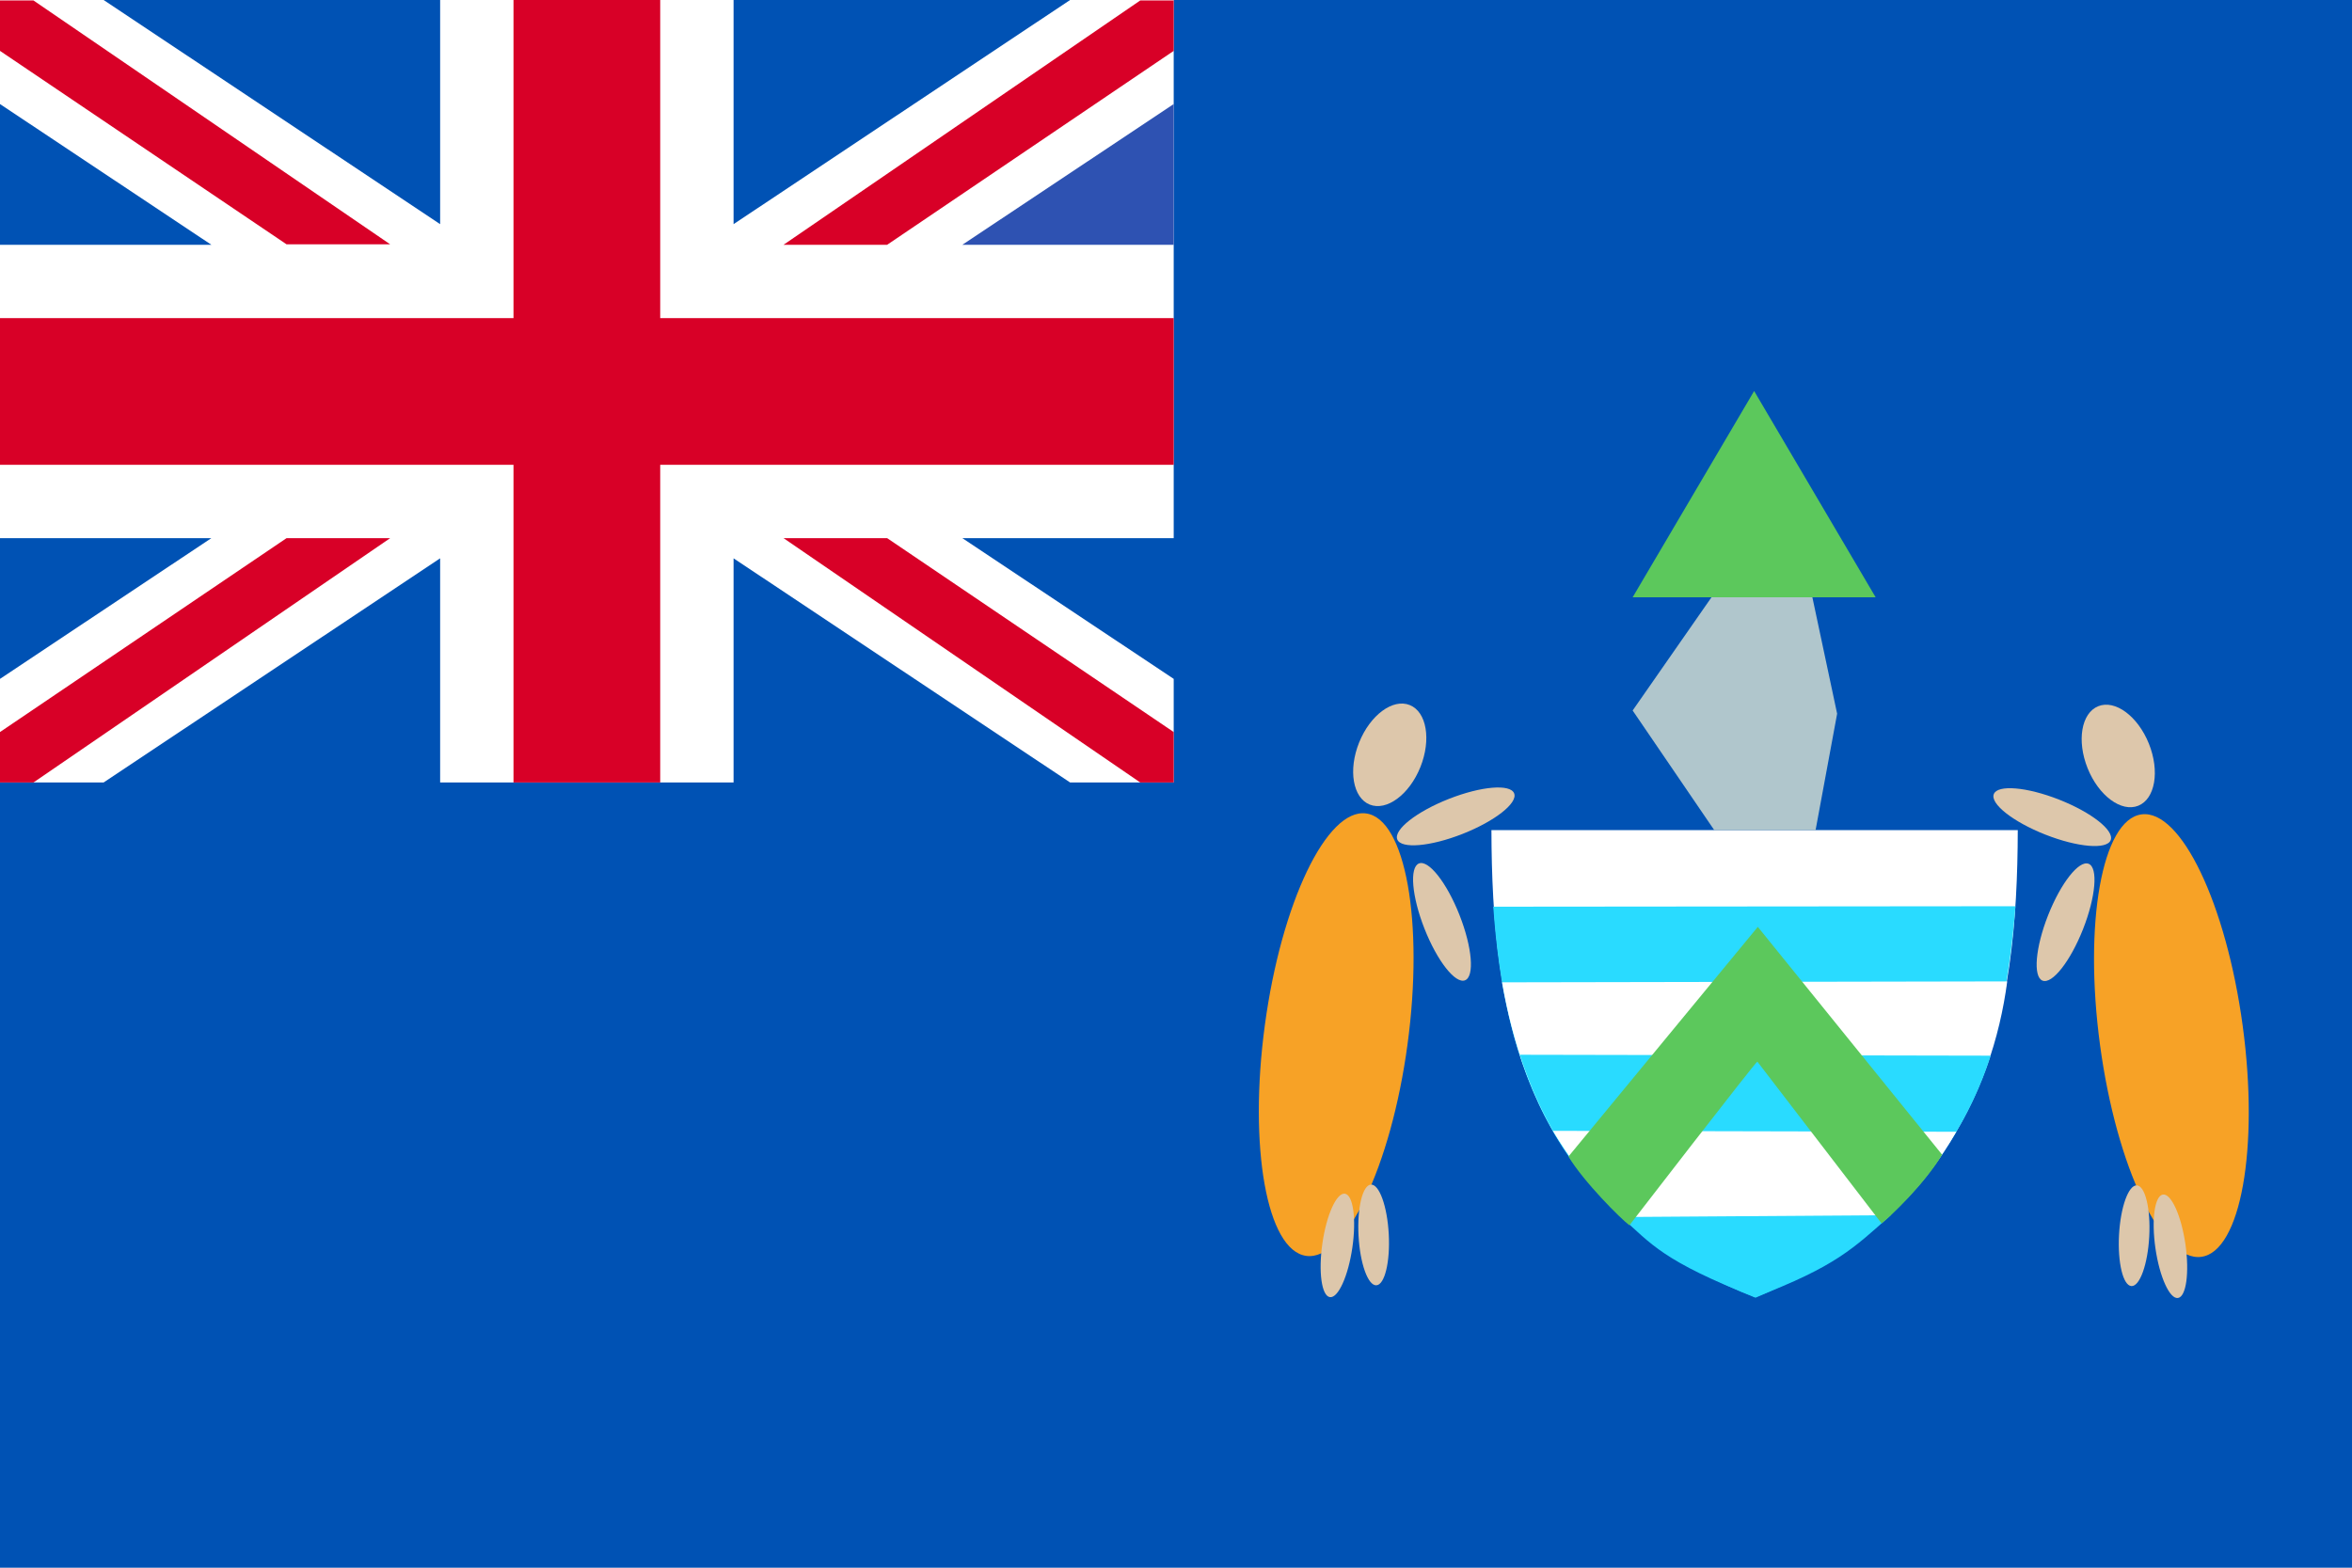
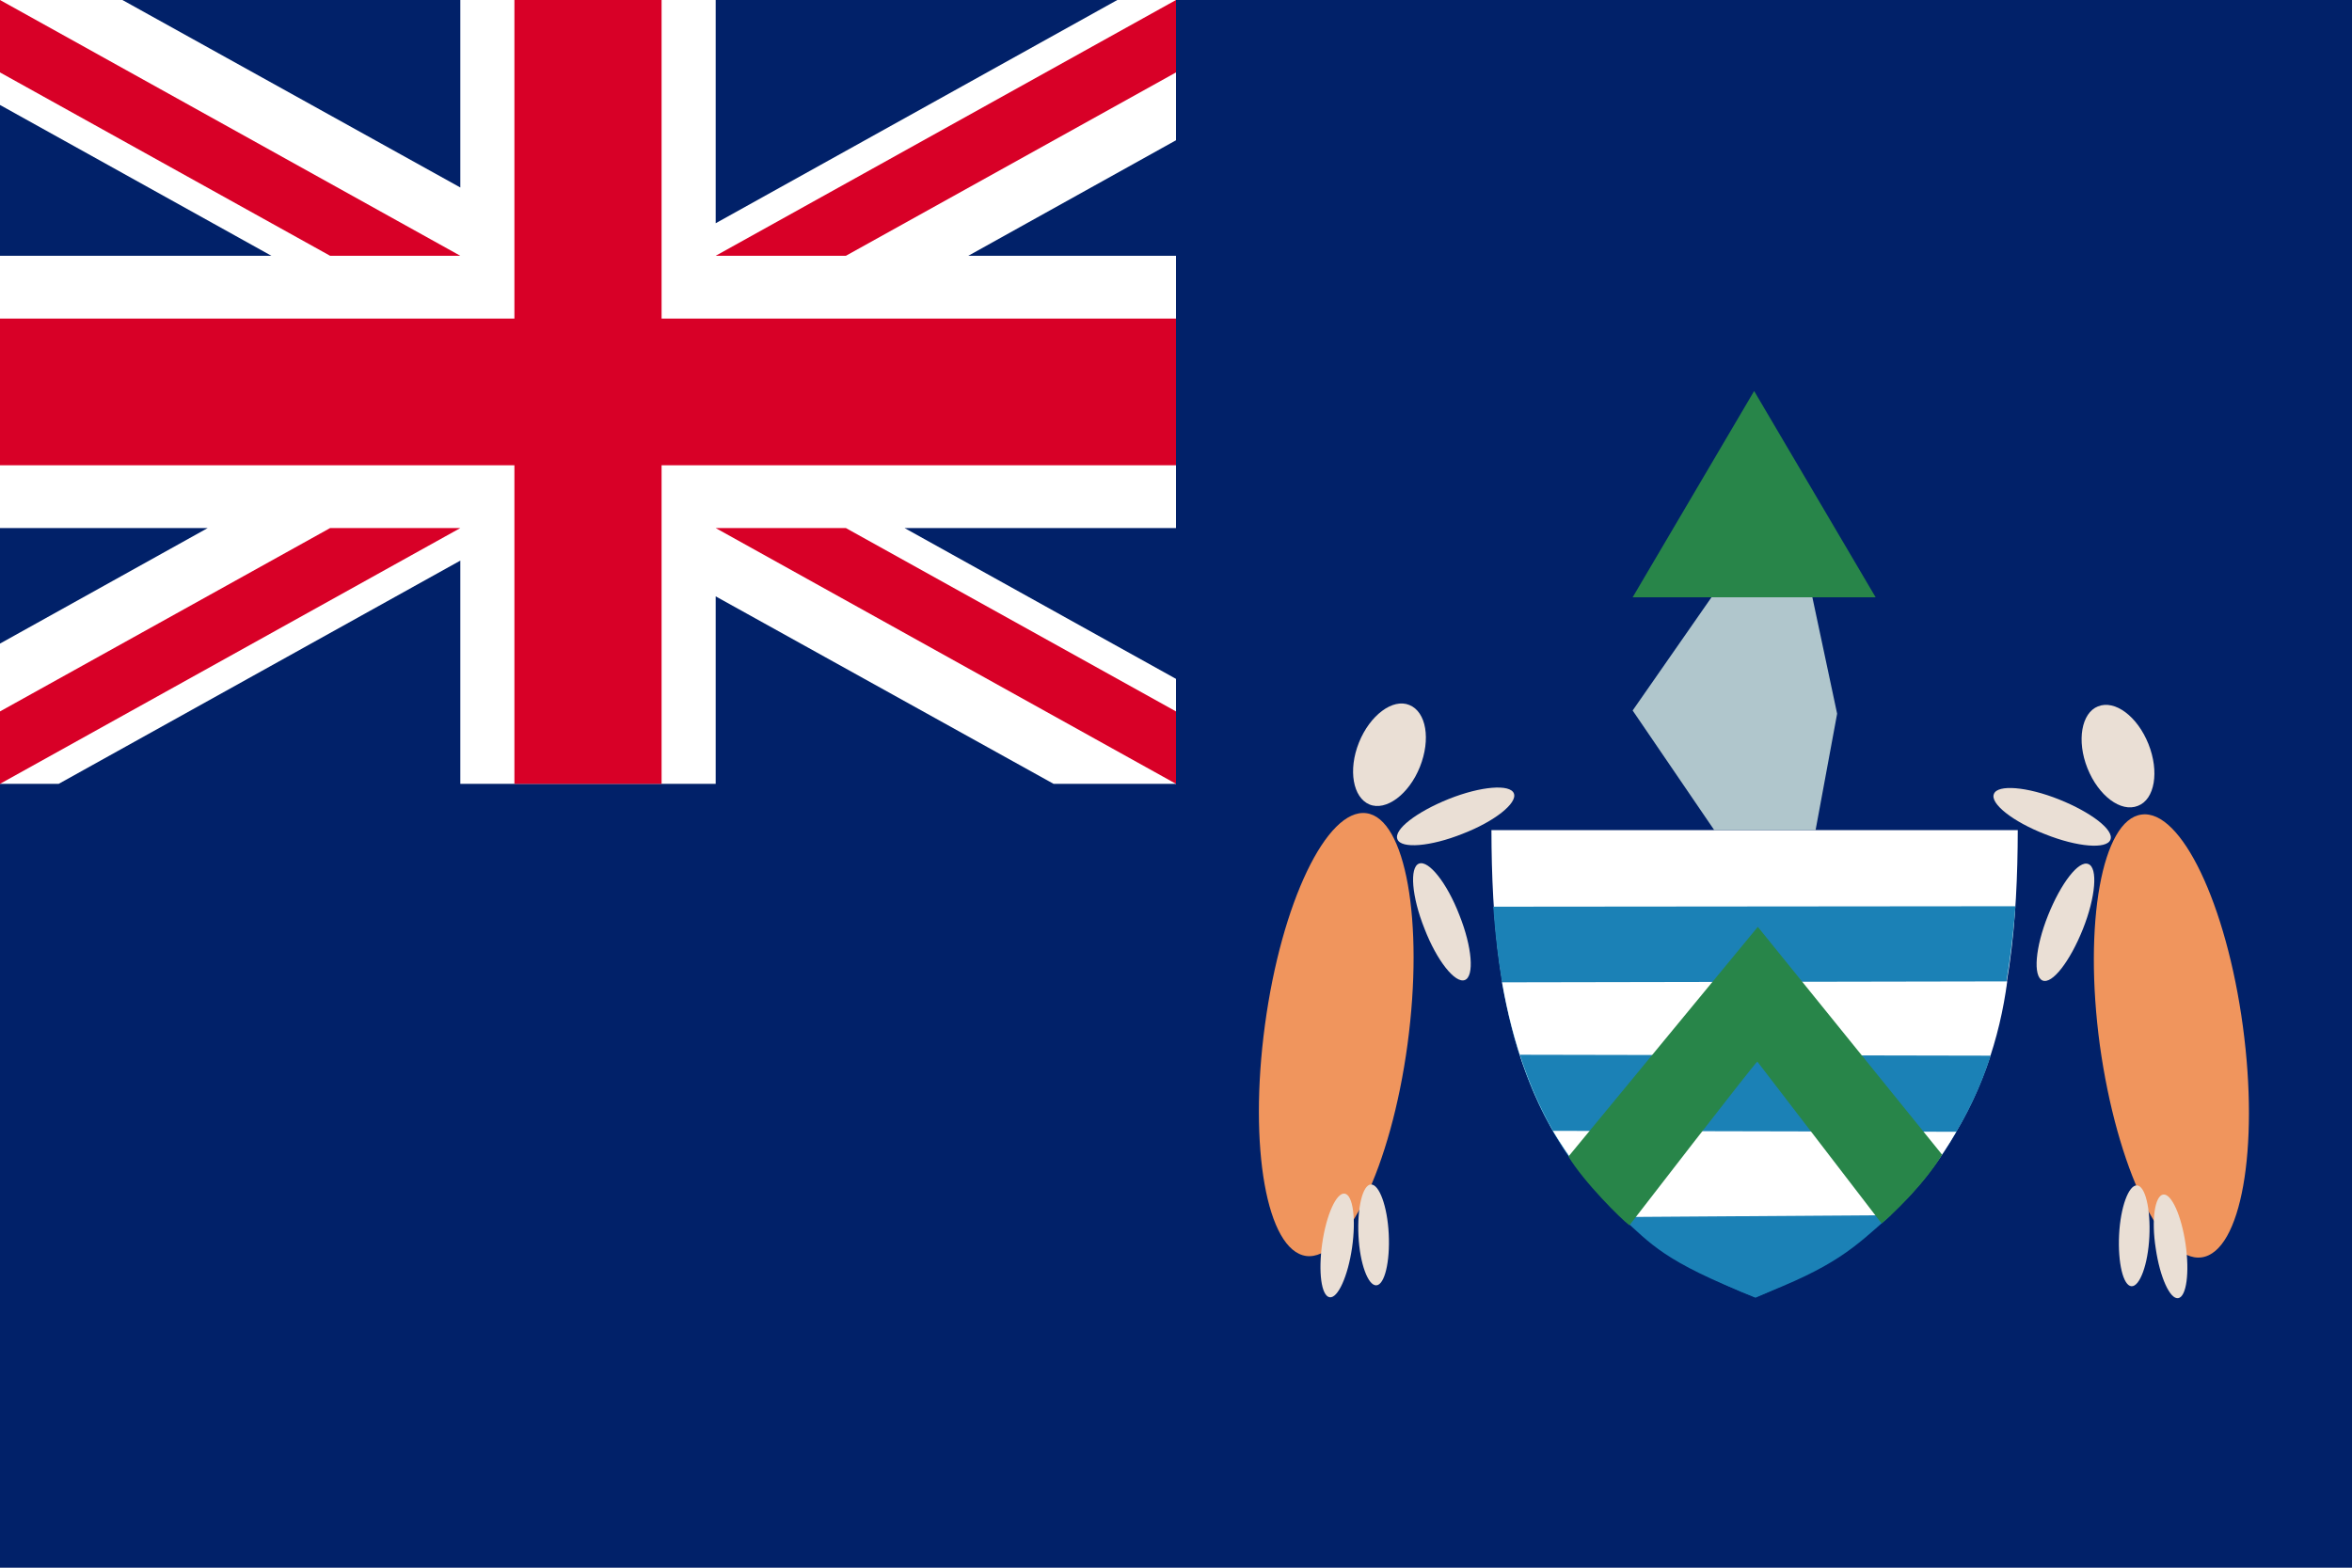
- <svg xmlns="http://www.w3.org/2000/svg" viewBox="0 0 513 342">
-   <path fill="#0052B4" d="M0 0h513v342H0z" />
-   <path fill="#FFF" d="M440.1 181.1c-.1 39.2-6.4 81.4-57.4 101.5-51.1-20.1-57.3-62.3-57.4-101.5h114.8z" />
-   <path fill="#29DBFF" d="M439.6 197.7c-2.8 34.9-12.4 67.4-57 85-44.4-17.6-54.5-51.2-56.9-84.9" />
-   <path fill="#FFF" d="M437.8 214.1c-3.2 24.3-16.7 53.5-55.1 68.6-38.4-15.1-50.5-42.5-55.1-68.4" />
-   <path fill="#29DBFF" d="M434.2 230.3c-5.7 17.7-19.3 39.4-51.3 52.8-32-12.6-45.2-33.8-51.4-53" />
-   <path fill="#FFF" d="M426.7 246.9c-6.5 11.3-17.7 25.4-44 35.9-27.5-11.5-37.4-25.3-44-36.1" />
-   <path fill="#29DBFF" d="M412.4 265.1c-8.1 7.2-12 11.2-29.6 17.9-20.1-7.9-22.6-11.6-29.2-17.5" />
-   <path fill="#5CC85C" d="M383.3 231.6c-.2-.2-27.9 35.7-27.9 35.7-1.8-1.3-10-9.5-13.3-15l41.3-50.1 40.2 49.7c-3.9 6.5-11.4 13.6-13.2 15M382.6 85.3l-26.5 45h53z" />
-   <ellipse transform="rotate(-82.3 291.431 225.686)" fill="#F7A226" cx="291.4" cy="225.7" rx="48.7" ry="15.7" />
-   <ellipse transform="rotate(-68.099 303.087 164.67)" fill="#DDC7AB" cx="303.1" cy="164.7" rx="11.7" ry="7.2" />
-   <ellipse transform="rotate(-81.738 291.697 271.697)" fill="#DDC7AB" cx="291.7" cy="271.7" rx="11.4" ry="3.3" />
-   <ellipse transform="matrix(.9986 -.05353 .05353 .9986 -13.992 16.424)" fill="#DDC7AB" cx="299.6" cy="269.4" rx="3.3" ry="11" />
-   <ellipse transform="rotate(-21.518 314.54 201.06)" fill="#DDC7AB" cx="314.5" cy="201.1" rx="4.1" ry="13.7" />
-   <ellipse transform="rotate(-21.518 317.511 178.077)" fill="#DDC7AB" cx="317.5" cy="178.1" rx="13.7" ry="4.1" />
-   <ellipse transform="rotate(-7.7 473.781 225.857)" fill="#F7A226" cx="473.6" cy="225.9" rx="15.7" ry="48.7" />
-   <ellipse transform="rotate(-21.901 462.057 164.866)" fill="#DDC7AB" cx="462" cy="164.9" rx="7.2" ry="11.7" />
-   <ellipse transform="rotate(-8.27 473.27 271.908)" fill="#DDC7AB" cx="473.4" cy="271.9" rx="3.3" ry="11.4" />
-   <ellipse transform="matrix(.05353 -.9986 .9986 .05353 171.34 719.998)" fill="#DDC7AB" cx="465.5" cy="269.6" rx="11" ry="3.3" />
-   <ellipse transform="rotate(-68.482 450.552 201.247)" fill="#DDC7AB" cx="450.6" cy="201.2" rx="13.7" ry="4.1" />
-   <ellipse transform="rotate(-68.482 447.58 178.265)" fill="#DDC7AB" cx="447.6" cy="178.3" rx="4.1" ry="13.7" />
-   <path fill="#B0C6CC" d="M373.3 130.3 356.1 155l17.8 26.1H396l4.7-25.4-5.4-25.4z" />
-   <path fill="#FFF" d="M256 0v117.4h-46.1l46.1 30.7v22.6h-22.6L160 121.8v48.9H96v-48.9l-73.4 48.9H0v-22.6l46.1-30.7H0v-64h46.1L0 22.7V0h22.6L96 48.9V0h64v48.9L233.4 0z" />
-   <path fill="#D80027" d="M144 0h-32v69.4H0v32h112v69.3h32v-69.3h112v-32H144z" />
-   <path fill="#2E52B2" d="M256 22.7v30.7h-46.1z" />
-   <path fill="#D80027" d="M0 170.7v-11l62.5-42.3h22.6L7.3 170.7zM7.3.1l77.8 53.2H62.5L0 11.1V.1zM256 .1v11l-62.5 42.3h-22.6L248.7.1zM248.7 170.7l-77.8-53.3h22.6l62.5 42.3v11z" />
+ <svg xmlns="http://www.w3.org/2000/svg" version="1.1" viewBox="0 0 513 342">
+   <rect fill="#012169" width="513" height="342" />
+   <g>
+     <g>
+       <path fill="#FFFFFF" d="M440.1,181.1c-0.1,39.2-6.4,81.4-57.4,101.5c-51.1-20.1-57.3-62.3-57.4-101.5H440.1L440.1,181.1z" />
+       <path fill="#1B81B6" d="M439.6,197.7c-2.8,34.9-12.4,67.4-57,85c-44.4-17.6-54.5-51.2-56.9-84.9" />
+       <path fill="#FFFFFF" d="M437.8,214.1c-3.2,24.3-16.7,53.5-55.1,68.6c-38.4-15.1-50.5-42.5-55.1-68.4" />
+       <path fill="#1B81B6" d="M434.2,230.3c-5.7,17.7-19.3,39.4-51.3,52.8c-32-12.6-45.2-33.8-51.4-53" />
+       <path fill="#FFFFFF" d="M426.7,246.9c-6.5,11.3-17.7,25.4-44,35.9c-27.5-11.5-37.4-25.3-44-36.1" />
+       <path fill="#1B81B6" d="M412.4,265.1c-8.1,7.2-12,11.2-29.6,17.9c-20.1-7.9-22.6-11.6-29.2-17.5" />
+       <path fill="#288549" d="M383.3,231.6c-0.2-0.2-27.9,35.7-27.9,35.7c-1.8-1.3-10-9.5-13.3-15l41.3-50.1l40.2,49.7    c-3.9,6.5-11.4,13.6-13.2,15" />
+     </g>
+     <polygon fill="#288549" points="382.6,85.3 356.1,130.3 409.1,130.3 409.1,130.3  " />
+     <g fill="#F0955D">
+       <path d="M275.9,223.6c3.6-26.7,13.5-47.3,22.1-46.2s12.6,23.7,9,50.4s-13.5,47.3-22.1,46.2   C276.3,272.8,272.3,250.3,275.9,223.6z" />
+       <path d="M467.1,177.7c8.6-1.2,18.5,19.5,22.1,46.2s-0.4,49.2-9,50.4S461.7,254.7,458,228   C454.4,201.4,458.5,178.8,467.1,177.7z" />
+     </g>
+     <g fill="#EADFD5">
+       <path d="M296.4,162c2.4-6,7.4-9.7,11-8.2c3.7,1.5,4.7,7.5,2.3,13.5s-7.4,9.7-11,8.2C295.1,174,294,168,296.4,162z" />
+       <path d="M288.4,271.2c0.9-6.2,3.1-11.1,4.9-10.8s2.5,5.5,1.6,11.8c-0.9,6.2-3.1,11.1-4.9,10.8S287.5,277.5,288.4,271.2    z" />
+       <path d="M299,258.4c1.8-0.1,3.6,4.7,3.9,10.8s-0.9,11.1-2.7,11.2c-1.8,0.1-3.6-4.7-3.9-10.8    C296,263.5,297.2,258.5,299,258.4z" />
+       <path d="M309.5,188.4c2.1-0.8,6.1,4.2,8.8,11.2c2.8,7,3.3,13.4,1.2,14.2c-2.1,0.8-6.1-4.2-8.8-11.2    C307.9,195.6,307.4,189.2,309.5,188.4z" />
+       <path d="M316,174.3c7-2.8,13.4-3.3,14.2-1.2c0.8,2.1-4.2,6.1-11.2,8.8c-7,2.8-13.4,3.3-14.2,1.2    C303.9,181,309,177.1,316,174.3z" />
+       <path d="M457.6,154.1c3.7-1.5,8.6,2.2,11,8.2c2.4,6,1.4,12.1-2.3,13.5c-3.7,1.5-8.6-2.2-11-8.2    C452.9,161.6,454,155.5,457.6,154.1z" />
+       <path d="M471.8,260.6c1.8-0.3,4,4.6,4.9,10.8c0.9,6.2,0.2,11.5-1.6,11.8c-1.8,0.3-4-4.6-4.9-10.8    C469.2,266.1,470,260.9,471.8,260.6z" />
+       <path d="M462.2,269.4c0.3-6.1,2.1-10.9,3.9-10.8c1.8,0.1,3,5.1,2.7,11.2c-0.3,6.1-2.1,10.9-3.9,10.8    C463.1,280.5,461.9,275.5,462.2,269.4z" />
+       <path d="M446.7,199.7c2.8-7,6.7-12.1,8.8-11.2c2.1,0.8,1.6,7.2-1.2,14.2c-2.8,7-6.7,12.1-8.8,11.2    S443.9,206.7,446.7,199.7z" />
+       <path d="M434.9,173.2c0.8-2.1,7.2-1.6,14.2,1.2c7,2.8,12.1,6.7,11.2,8.8c-0.8,2.1-7.2,1.6-14.2-1.2    C439.1,179.3,434,175.3,434.9,173.2z" />
+     </g>
+     <polygon fill="#B0C6CC" points="373.3,130.3 356.1,155 373.9,181.1 396,181.1 400.7,155.7 395.3,130.3  " />
+   </g>
+   <g>
+     <rect fill="#012169" width="256.5" height="171" />
+     <g fill="#FFFFFF">
+       <polygon points="256.5,0 256.5,30.6 211.2,55.8 256.5,55.8 256.5,115.2 197.3,115.2 256.5,148.1 256.5,171 229.8,171    156.1,130.1 156.1,171 100.4,171 100.4,122.3 12.8,171 0,171 0,140.4 45.3,115.2 0,115.2 0,55.8 59.2,55.8 0,22.9 0,0 26.7,0    100.4,40.9 100.4,0 156.1,0 156.1,48.7 243.7,0   " />
+       <polygon points="156.1,115.2 256.5,171 256.5,155.2 184.5,115.2   " />
+       <polygon points="100.4,55.8 0,0 0,15.8 72,55.8   " />
+     </g>
+     <g fill="#D80027">
+       <polygon points="144.3,0 112.2,0 112.2,69.5 0,69.5 0,101.5 112.2,101.5 112.2,171 144.3,171 144.3,101.5    256.5,101.5 256.5,69.5 144.3,69.5   " />
+       <polygon points="156.1,115.2 256.5,171 256.5,155.2 184.5,115.2   " />
+       <polygon points="72,115.2 0,155.2 0,171 0,171 100.4,115.2   " />
+       <polygon points="100.4,55.8 0,0 0,15.8 72,55.8   " />
+       <polygon points="184.5,55.8 256.5,15.8 256.5,0 256.5,0 156.1,55.8   " />
+     </g>
+   </g>
</svg>
